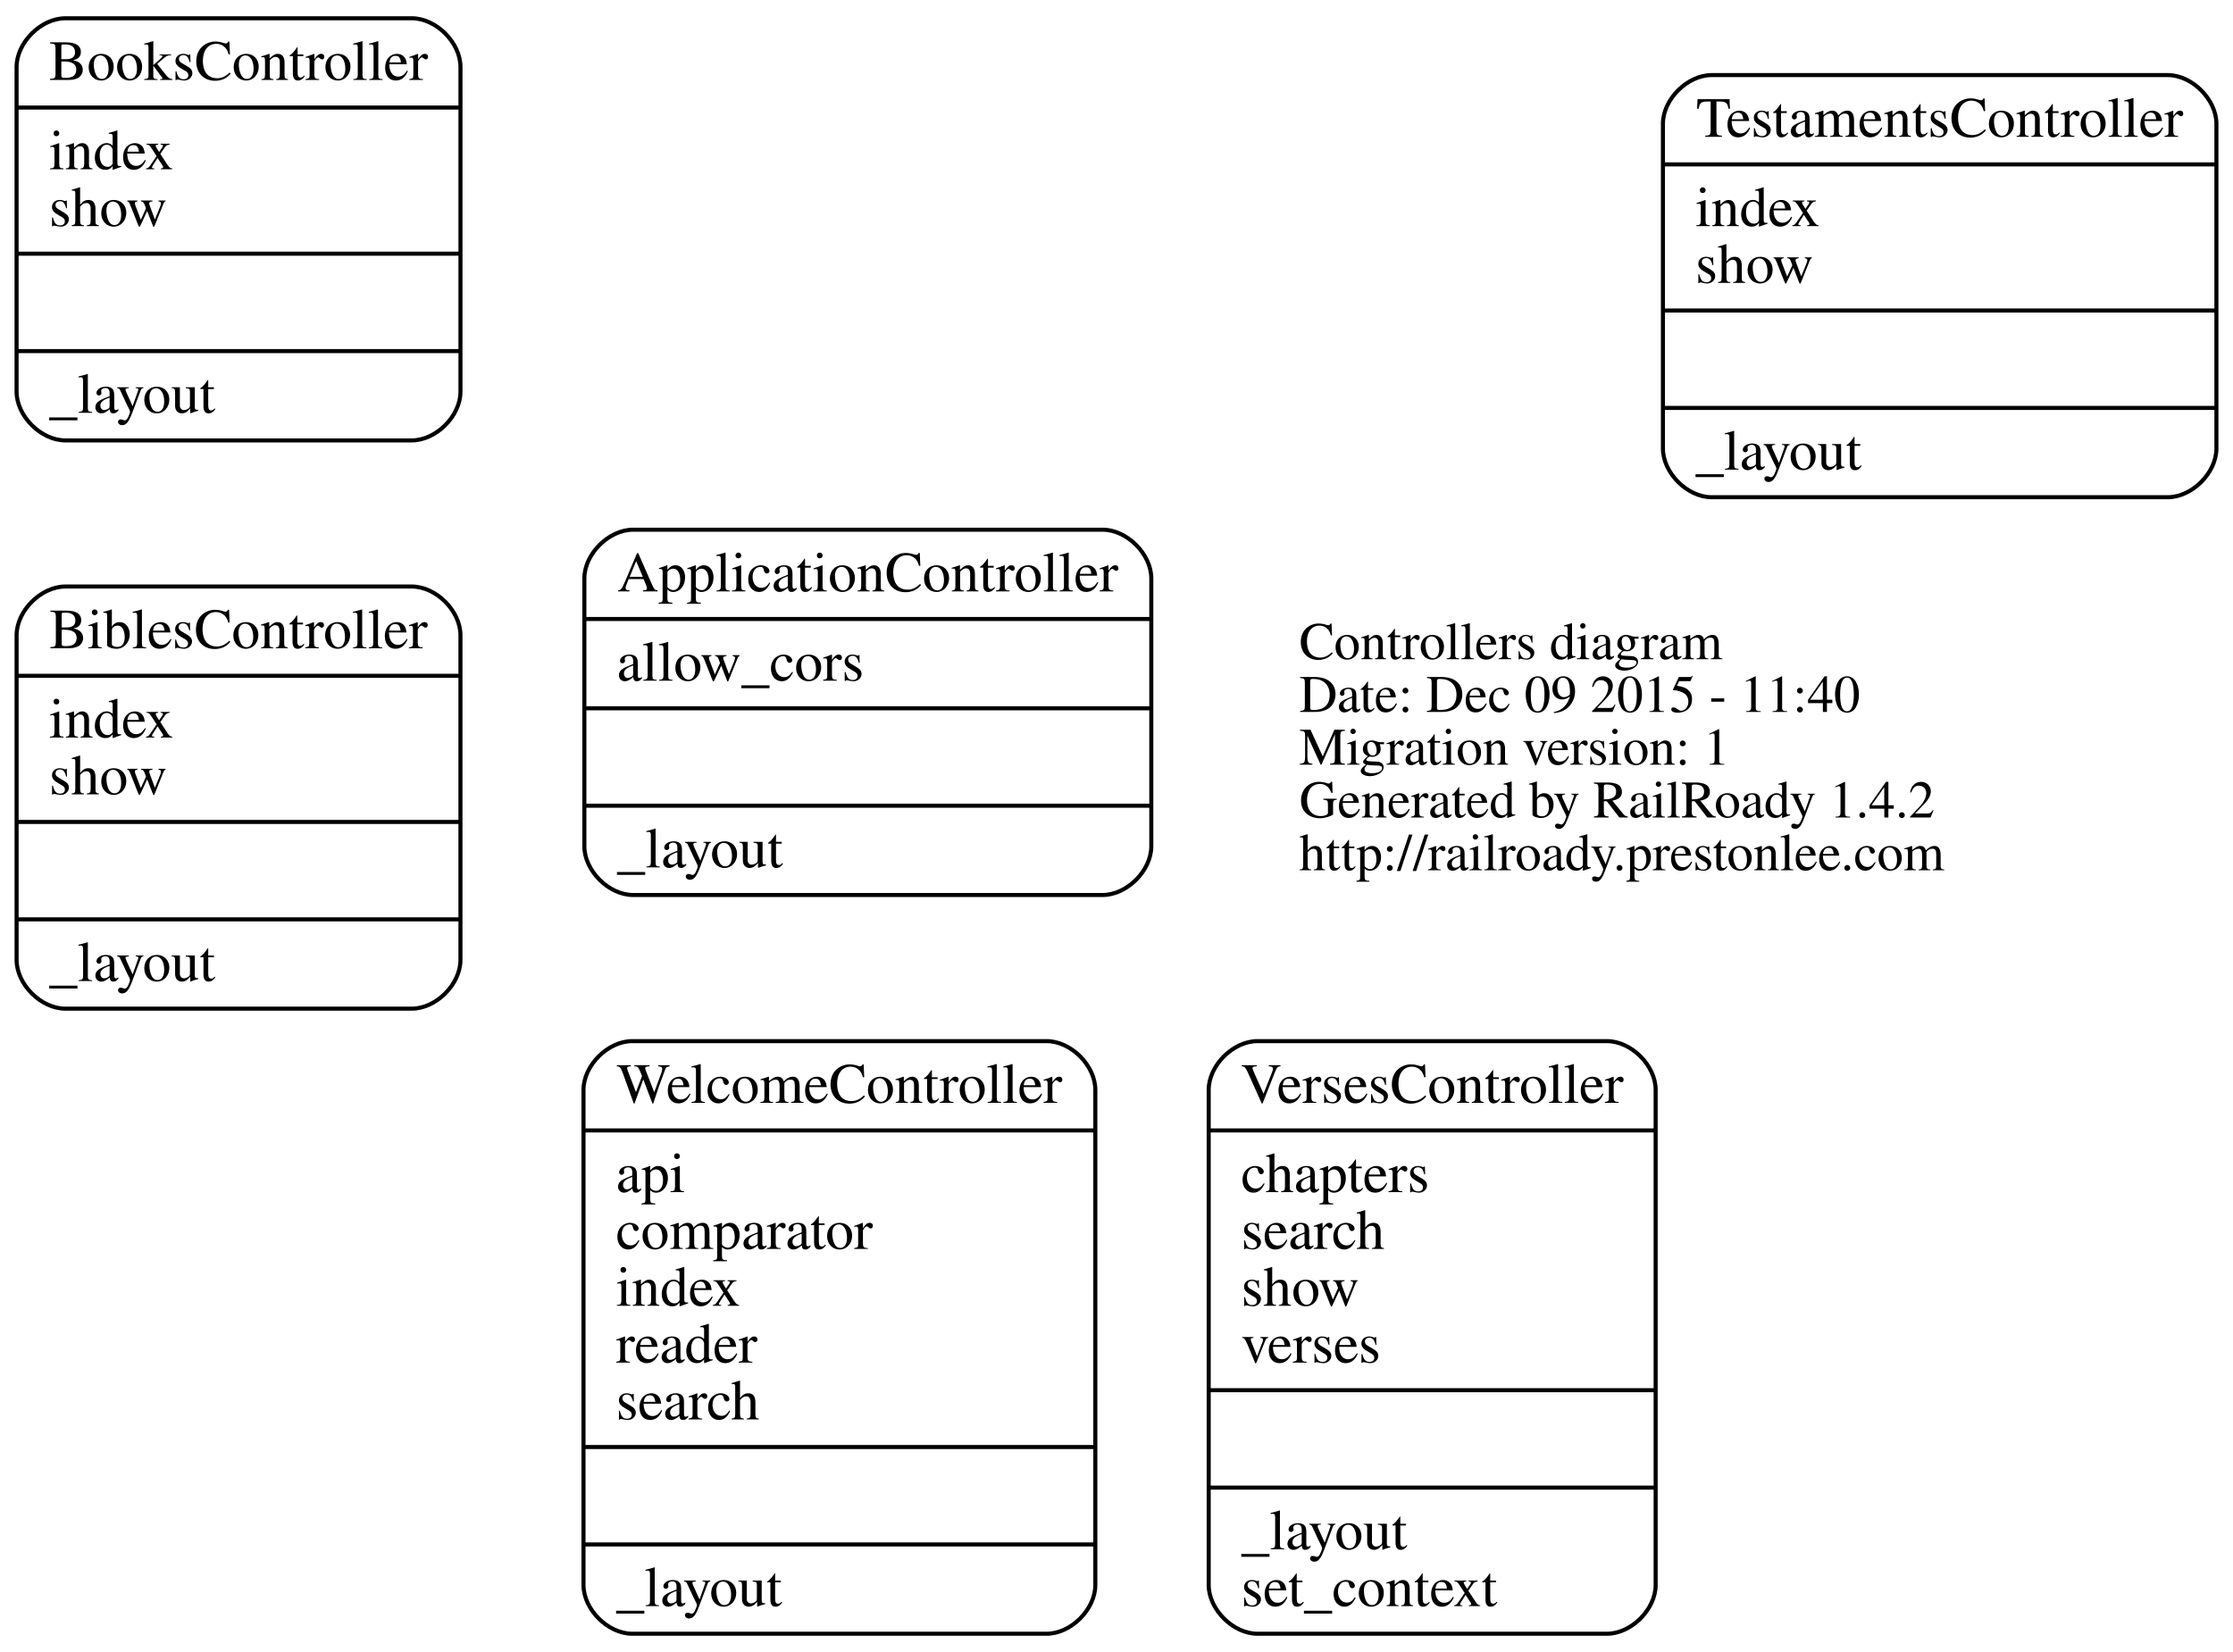
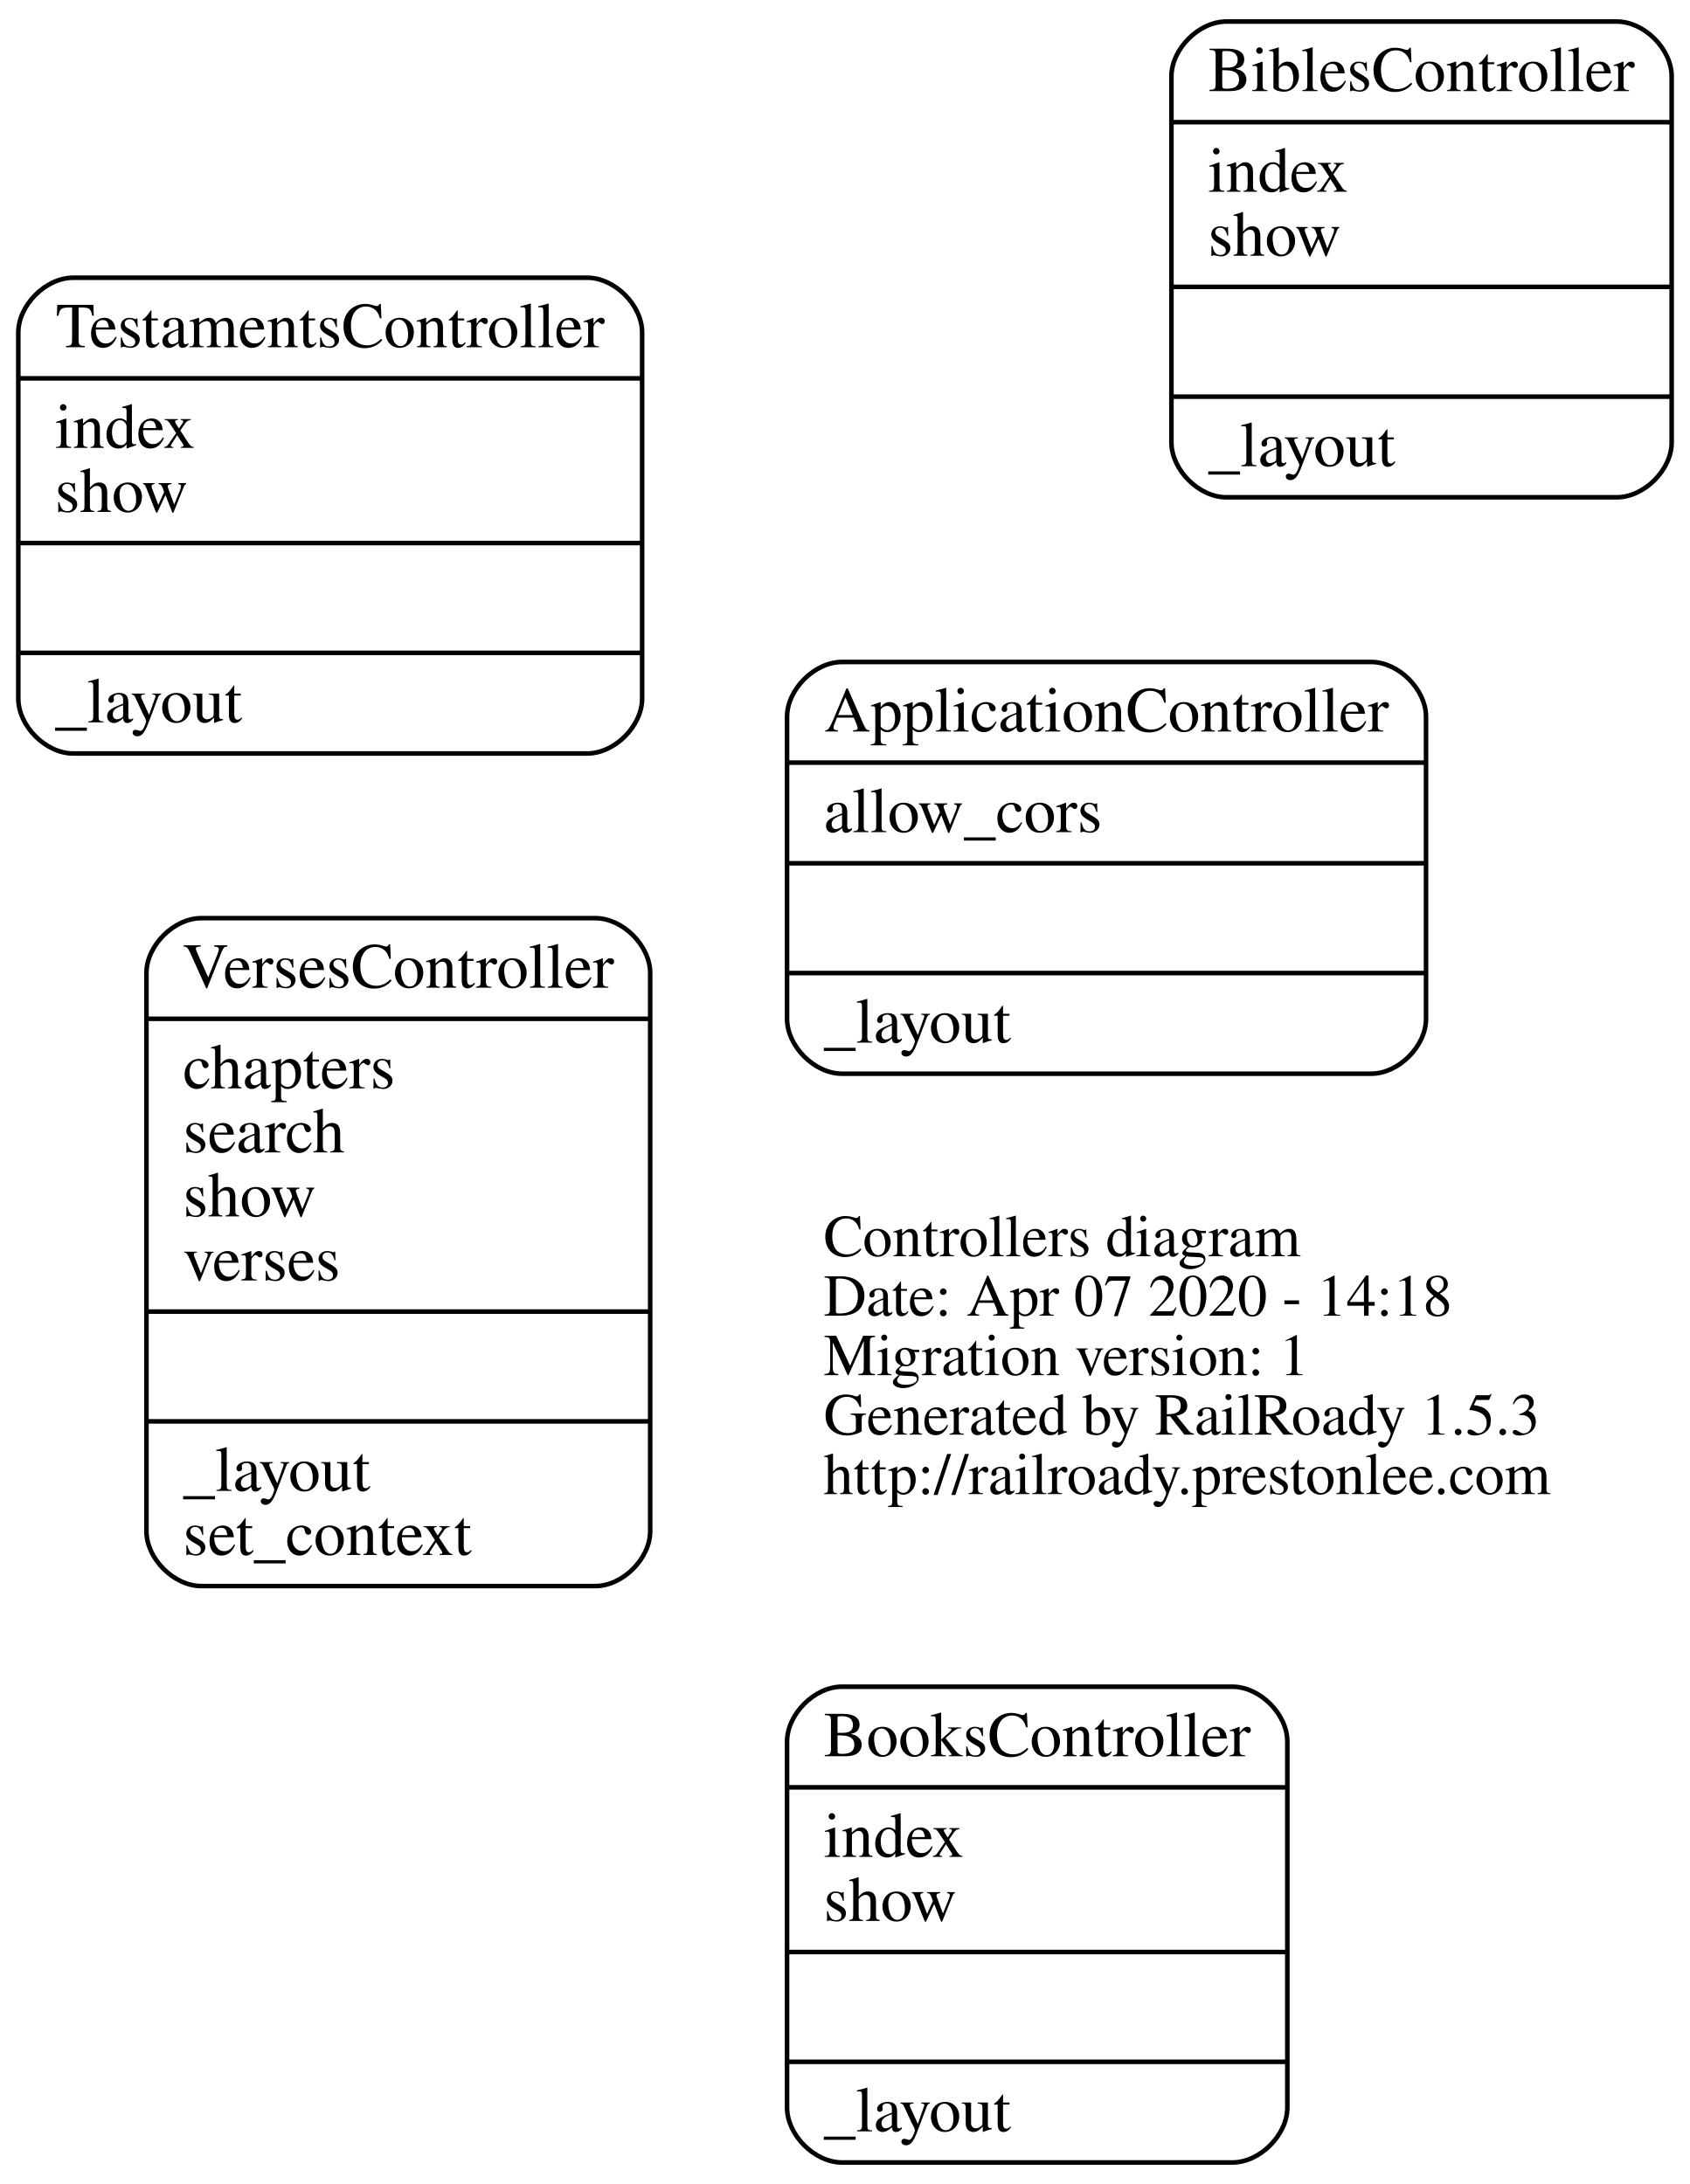
- <svg xmlns="http://www.w3.org/2000/svg" width="550pt" height="407pt" viewBox="0.00 0.00 549.83 407.00">
-   <g id="graph0" class="graph" transform="scale(1 1) rotate(0) translate(213.666 319.5)">
-     <polygon fill="none" stroke="none" points="-213.666,87.5 -213.666,-319.5 336.163,-319.5 336.163,87.5 -213.666,87.5" />
+ <svg xmlns="http://www.w3.org/2000/svg" width="369pt" height="477pt" viewBox="0.00 0.00 369.32 477.00">
+   <g id="graph0" class="graph" transform="scale(1 1) rotate(0) translate(4 473)">
+     <polygon fill="transparent" stroke="transparent" points="-4,4 -4,-473 365.32,-473 365.32,4 -4,4" />
    <g id="node1" class="node">
-       <text text-anchor="start" x="106.28" y="-157.1" font-family="Times,serif" font-size="13.00">Controllers diagram</text>
-       <text text-anchor="start" x="106.28" y="-144.1" font-family="Times,serif" font-size="13.00">Date: Dec 09 2015 - 11:40</text>
-       <text text-anchor="start" x="106.28" y="-131.1" font-family="Times,serif" font-size="13.00">Migration version: 1</text>
-       <text text-anchor="start" x="106.28" y="-118.1" font-family="Times,serif" font-size="13.00">Generated by RailRoady 1.4.2</text>
-       <text text-anchor="start" x="106.28" y="-105.1" font-family="Times,serif" font-size="13.00">http://railroady.prestonlee.com</text>
+       <text text-anchor="start" x="176" y="-198.6" font-family="Times,serif" font-size="13.00">Controllers diagram</text>
+       <text text-anchor="start" x="176" y="-185.6" font-family="Times,serif" font-size="13.00">Date: Apr 07 2020 - 14:18</text>
+       <text text-anchor="start" x="176" y="-172.6" font-family="Times,serif" font-size="13.00">Migration version: 1</text>
+       <text text-anchor="start" x="176" y="-159.6" font-family="Times,serif" font-size="13.00">Generated by RailRoady 1.5.3</text>
+       <text text-anchor="start" x="176" y="-146.6" font-family="Times,serif" font-size="13.00">http://railroady.prestonlee.com</text>
    </g>
    <g id="node2" class="node">
-       <path fill="none" stroke="black" d="M-57.821,-99C-57.821,-99 57.821,-99 57.821,-99 63.821,-99 69.821,-105 69.821,-111 69.821,-111 69.821,-177 69.821,-177 69.821,-183 63.821,-189 57.821,-189 57.821,-189 -57.821,-189 -57.821,-189 -63.821,-189 -69.821,-183 -69.821,-177 -69.821,-177 -69.821,-111 -69.821,-111 -69.821,-105 -63.821,-99 -57.821,-99" />
-       <text text-anchor="middle" x="0" y="-173.8" font-family="Times,serif" font-size="14.00">ApplicationController</text>
-       <polyline fill="none" stroke="black" points="-69.821,-167 69.821,-167 " />
-       <text text-anchor="start" x="-61.821" y="-151.8" font-family="Times,serif" font-size="14.00">allow_cors</text>
-       <polyline fill="none" stroke="black" points="-69.821,-145 69.821,-145 " />
-       <polyline fill="none" stroke="black" points="-69.821,-121 69.821,-121 " />
-       <text text-anchor="start" x="-61.821" y="-105.8" font-family="Times,serif" font-size="14.00">_layout</text>
+       <path fill="none" stroke="black" d="M180,-238.5C180,-238.5 295.64,-238.5 295.64,-238.5 301.64,-238.5 307.64,-244.5 307.64,-250.5 307.64,-250.5 307.64,-316.5 307.64,-316.5 307.64,-322.5 301.64,-328.5 295.64,-328.5 295.64,-328.5 180,-328.5 180,-328.5 174,-328.5 168,-322.5 168,-316.5 168,-316.5 168,-250.5 168,-250.5 168,-244.5 174,-238.5 180,-238.5" />
+       <text text-anchor="middle" x="237.82" y="-313.3" font-family="Times,serif" font-size="14.00">ApplicationController</text>
+       <polyline fill="none" stroke="black" points="168,-306.5 307.64,-306.5 " />
+       <text text-anchor="start" x="176" y="-291.3" font-family="Times,serif" font-size="14.00">allow_cors</text>
+       <polyline fill="none" stroke="black" points="168,-284.5 307.64,-284.5 " />
+       <polyline fill="none" stroke="black" points="168,-260.5 307.64,-260.5 " />
+       <text text-anchor="start" x="176" y="-245.3" font-family="Times,serif" font-size="14.00">_layout</text>
    </g>
    <g id="node3" class="node">
-       <path fill="none" stroke="black" d="M-197.662,-71C-197.662,-71 -112.338,-71 -112.338,-71 -106.338,-71 -100.338,-77 -100.338,-83 -100.338,-83 -100.338,-163 -100.338,-163 -100.338,-169 -106.338,-175 -112.338,-175 -112.338,-175 -197.662,-175 -197.662,-175 -203.662,-175 -209.662,-169 -209.662,-163 -209.662,-163 -209.662,-83 -209.662,-83 -209.662,-77 -203.662,-71 -197.662,-71" />
-       <text text-anchor="middle" x="-155" y="-159.8" font-family="Times,serif" font-size="14.00">BiblesController</text>
-       <polyline fill="none" stroke="black" points="-209.662,-153 -100.338,-153 " />
-       <text text-anchor="start" x="-201.662" y="-137.8" font-family="Times,serif" font-size="14.00">index</text>
-       <text text-anchor="start" x="-201.662" y="-123.8" font-family="Times,serif" font-size="14.00">show</text>
-       <polyline fill="none" stroke="black" points="-209.662,-117 -100.338,-117 " />
-       <polyline fill="none" stroke="black" points="-209.662,-93 -100.338,-93 " />
-       <text text-anchor="start" x="-201.662" y="-77.8" font-family="Times,serif" font-size="14.00">_layout</text>
+       <path fill="none" stroke="black" d="M264,-364.5C264,-364.5 349.32,-364.5 349.32,-364.5 355.32,-364.5 361.32,-370.5 361.32,-376.5 361.32,-376.5 361.32,-456.5 361.32,-456.5 361.32,-462.5 355.32,-468.5 349.32,-468.5 349.32,-468.5 264,-468.5 264,-468.5 258,-468.5 252,-462.5 252,-456.5 252,-456.5 252,-376.5 252,-376.5 252,-370.5 258,-364.5 264,-364.5" />
+       <text text-anchor="middle" x="306.66" y="-453.3" font-family="Times,serif" font-size="14.00">BiblesController</text>
+       <polyline fill="none" stroke="black" points="252,-446.5 361.32,-446.5 " />
+       <text text-anchor="start" x="260" y="-431.3" font-family="Times,serif" font-size="14.00">index</text>
+       <text text-anchor="start" x="260" y="-417.3" font-family="Times,serif" font-size="14.00">show</text>
+       <polyline fill="none" stroke="black" points="252,-410.5 361.32,-410.5 " />
+       <polyline fill="none" stroke="black" points="252,-386.5 361.32,-386.5 " />
+       <text text-anchor="start" x="260" y="-371.3" font-family="Times,serif" font-size="14.00">_layout</text>
    </g>
    <g id="node4" class="node">
-       <path fill="none" stroke="black" d="M-197.666,-211C-197.666,-211 -112.334,-211 -112.334,-211 -106.334,-211 -100.334,-217 -100.334,-223 -100.334,-223 -100.334,-303 -100.334,-303 -100.334,-309 -106.334,-315 -112.334,-315 -112.334,-315 -197.666,-315 -197.666,-315 -203.666,-315 -209.666,-309 -209.666,-303 -209.666,-303 -209.666,-223 -209.666,-223 -209.666,-217 -203.666,-211 -197.666,-211" />
-       <text text-anchor="middle" x="-155" y="-299.8" font-family="Times,serif" font-size="14.00">BooksController</text>
-       <polyline fill="none" stroke="black" points="-209.666,-293 -100.334,-293 " />
-       <text text-anchor="start" x="-201.666" y="-277.8" font-family="Times,serif" font-size="14.00">index</text>
-       <text text-anchor="start" x="-201.666" y="-263.8" font-family="Times,serif" font-size="14.00">show</text>
-       <polyline fill="none" stroke="black" points="-209.666,-257 -100.334,-257 " />
-       <polyline fill="none" stroke="black" points="-209.666,-233 -100.334,-233 " />
-       <text text-anchor="start" x="-201.666" y="-217.8" font-family="Times,serif" font-size="14.00">_layout</text>
+       <path fill="none" stroke="black" d="M40,-126.5C40,-126.5 126.09,-126.5 126.09,-126.5 132.09,-126.5 138.09,-132.5 138.09,-138.5 138.09,-138.5 138.09,-260.5 138.09,-260.5 138.09,-266.5 132.09,-272.5 126.09,-272.5 126.09,-272.5 40,-272.5 40,-272.5 34,-272.5 28,-266.5 28,-260.5 28,-260.5 28,-138.5 28,-138.5 28,-132.5 34,-126.5 40,-126.5" />
+       <text text-anchor="middle" x="83.04" y="-257.3" font-family="Times,serif" font-size="14.00">VersesController</text>
+       <polyline fill="none" stroke="black" points="28,-250.5 138.09,-250.5 " />
+       <text text-anchor="start" x="36" y="-235.3" font-family="Times,serif" font-size="14.00">chapters</text>
+       <text text-anchor="start" x="36" y="-221.3" font-family="Times,serif" font-size="14.00">search</text>
+       <text text-anchor="start" x="36" y="-207.3" font-family="Times,serif" font-size="14.00">show</text>
+       <text text-anchor="start" x="36" y="-193.3" font-family="Times,serif" font-size="14.00">verses</text>
+       <polyline fill="none" stroke="black" points="28,-186.5 138.09,-186.5 " />
+       <polyline fill="none" stroke="black" points="28,-162.5 138.09,-162.5 " />
+       <text text-anchor="start" x="36" y="-147.3" font-family="Times,serif" font-size="14.00">_layout</text>
+       <text text-anchor="start" x="36" y="-133.3" font-family="Times,serif" font-size="14.00">set_context</text>
    </g>
    <g id="node5" class="node">
-       <path fill="none" stroke="black" d="M207.837,-197C207.837,-197 320.163,-197 320.163,-197 326.163,-197 332.163,-203 332.163,-209 332.163,-209 332.163,-289 332.163,-289 332.163,-295 326.163,-301 320.163,-301 320.163,-301 207.837,-301 207.837,-301 201.837,-301 195.837,-295 195.837,-289 195.837,-289 195.837,-209 195.837,-209 195.837,-203 201.837,-197 207.837,-197" />
-       <text text-anchor="middle" x="264" y="-285.8" font-family="Times,serif" font-size="14.00">TestamentsController</text>
-       <polyline fill="none" stroke="black" points="195.837,-279 332.163,-279 " />
-       <text text-anchor="start" x="203.837" y="-263.8" font-family="Times,serif" font-size="14.00">index</text>
-       <text text-anchor="start" x="203.837" y="-249.8" font-family="Times,serif" font-size="14.00">show</text>
-       <polyline fill="none" stroke="black" points="195.837,-243 332.163,-243 " />
-       <polyline fill="none" stroke="black" points="195.837,-219 332.163,-219 " />
-       <text text-anchor="start" x="203.837" y="-203.8" font-family="Times,serif" font-size="14.00">_layout</text>
+       <path fill="none" stroke="black" d="M12,-308.5C12,-308.5 124.33,-308.5 124.33,-308.5 130.33,-308.5 136.33,-314.5 136.33,-320.5 136.33,-320.5 136.33,-400.5 136.33,-400.5 136.33,-406.5 130.33,-412.5 124.33,-412.5 124.33,-412.5 12,-412.5 12,-412.5 6,-412.5 0,-406.5 0,-400.5 0,-400.5 0,-320.5 0,-320.5 0,-314.5 6,-308.5 12,-308.5" />
+       <text text-anchor="middle" x="68.16" y="-397.3" font-family="Times,serif" font-size="14.00">TestamentsController</text>
+       <polyline fill="none" stroke="black" points="0,-390.5 136.33,-390.5 " />
+       <text text-anchor="start" x="8" y="-375.3" font-family="Times,serif" font-size="14.00">index</text>
+       <text text-anchor="start" x="8" y="-361.3" font-family="Times,serif" font-size="14.00">show</text>
+       <polyline fill="none" stroke="black" points="0,-354.5 136.33,-354.5 " />
+       <polyline fill="none" stroke="black" points="0,-330.5 136.33,-330.5 " />
+       <text text-anchor="start" x="8" y="-315.3" font-family="Times,serif" font-size="14.00">_layout</text>
    </g>
    <g id="node6" class="node">
-       <path fill="none" stroke="black" d="M95.955,83C95.955,83 182.045,83 182.045,83 188.045,83 194.045,77 194.045,71 194.045,71 194.045,-51 194.045,-51 194.045,-57 188.045,-63 182.045,-63 182.045,-63 95.955,-63 95.955,-63 89.955,-63 83.955,-57 83.955,-51 83.955,-51 83.955,71 83.955,71 83.955,77 89.955,83 95.955,83" />
-       <text text-anchor="middle" x="139" y="-47.8" font-family="Times,serif" font-size="14.00">VersesController</text>
-       <polyline fill="none" stroke="black" points="83.955,-41 194.045,-41 " />
-       <text text-anchor="start" x="91.955" y="-25.8" font-family="Times,serif" font-size="14.00">chapters</text>
-       <text text-anchor="start" x="91.955" y="-11.8" font-family="Times,serif" font-size="14.00">search</text>
-       <text text-anchor="start" x="91.955" y="2.2" font-family="Times,serif" font-size="14.00">show</text>
-       <text text-anchor="start" x="91.955" y="16.2" font-family="Times,serif" font-size="14.00">verses</text>
-       <polyline fill="none" stroke="black" points="83.955,23 194.045,23 " />
-       <polyline fill="none" stroke="black" points="83.955,47 194.045,47 " />
-       <text text-anchor="start" x="91.955" y="62.2" font-family="Times,serif" font-size="14.00">_layout</text>
-       <text text-anchor="start" x="91.955" y="76.2" font-family="Times,serif" font-size="14.00">set_context</text>
-     </g>
-     <g id="node7" class="node">
-       <path fill="none" stroke="black" d="M-58.033,83C-58.033,83 44.033,83 44.033,83 50.033,83 56.033,77 56.033,71 56.033,71 56.033,-51 56.033,-51 56.033,-57 50.033,-63 44.033,-63 44.033,-63 -58.033,-63 -58.033,-63 -64.033,-63 -70.033,-57 -70.033,-51 -70.033,-51 -70.033,71 -70.033,71 -70.033,77 -64.033,83 -58.033,83" />
-       <text text-anchor="middle" x="-7" y="-47.8" font-family="Times,serif" font-size="14.00">WelcomeController</text>
-       <polyline fill="none" stroke="black" points="-70.033,-41 56.033,-41 " />
-       <text text-anchor="start" x="-62.033" y="-25.8" font-family="Times,serif" font-size="14.00">api</text>
-       <text text-anchor="start" x="-62.033" y="-11.8" font-family="Times,serif" font-size="14.00">comparator</text>
-       <text text-anchor="start" x="-62.033" y="2.2" font-family="Times,serif" font-size="14.00">index</text>
-       <text text-anchor="start" x="-62.033" y="16.2" font-family="Times,serif" font-size="14.00">reader</text>
-       <text text-anchor="start" x="-62.033" y="30.2" font-family="Times,serif" font-size="14.00">search</text>
-       <polyline fill="none" stroke="black" points="-70.033,37 56.033,37 " />
-       <polyline fill="none" stroke="black" points="-70.033,61 56.033,61 " />
-       <text text-anchor="start" x="-62.033" y="76.2" font-family="Times,serif" font-size="14.00">_layout</text>
+       <path fill="none" stroke="black" d="M180,-0.5C180,-0.5 265.33,-0.5 265.33,-0.5 271.33,-0.5 277.33,-6.5 277.33,-12.5 277.33,-12.5 277.33,-92.5 277.33,-92.5 277.33,-98.5 271.33,-104.5 265.33,-104.5 265.33,-104.5 180,-104.5 180,-104.5 174,-104.5 168,-98.5 168,-92.5 168,-92.5 168,-12.5 168,-12.5 168,-6.5 174,-0.5 180,-0.5" />
+       <text text-anchor="middle" x="222.67" y="-89.3" font-family="Times,serif" font-size="14.00">BooksController</text>
+       <polyline fill="none" stroke="black" points="168,-82.5 277.33,-82.5 " />
+       <text text-anchor="start" x="176" y="-67.3" font-family="Times,serif" font-size="14.00">index</text>
+       <text text-anchor="start" x="176" y="-53.3" font-family="Times,serif" font-size="14.00">show</text>
+       <polyline fill="none" stroke="black" points="168,-46.5 277.33,-46.5 " />
+       <polyline fill="none" stroke="black" points="168,-22.5 277.33,-22.5 " />
+       <text text-anchor="start" x="176" y="-7.3" font-family="Times,serif" font-size="14.00">_layout</text>
    </g>
  </g>
</svg>
